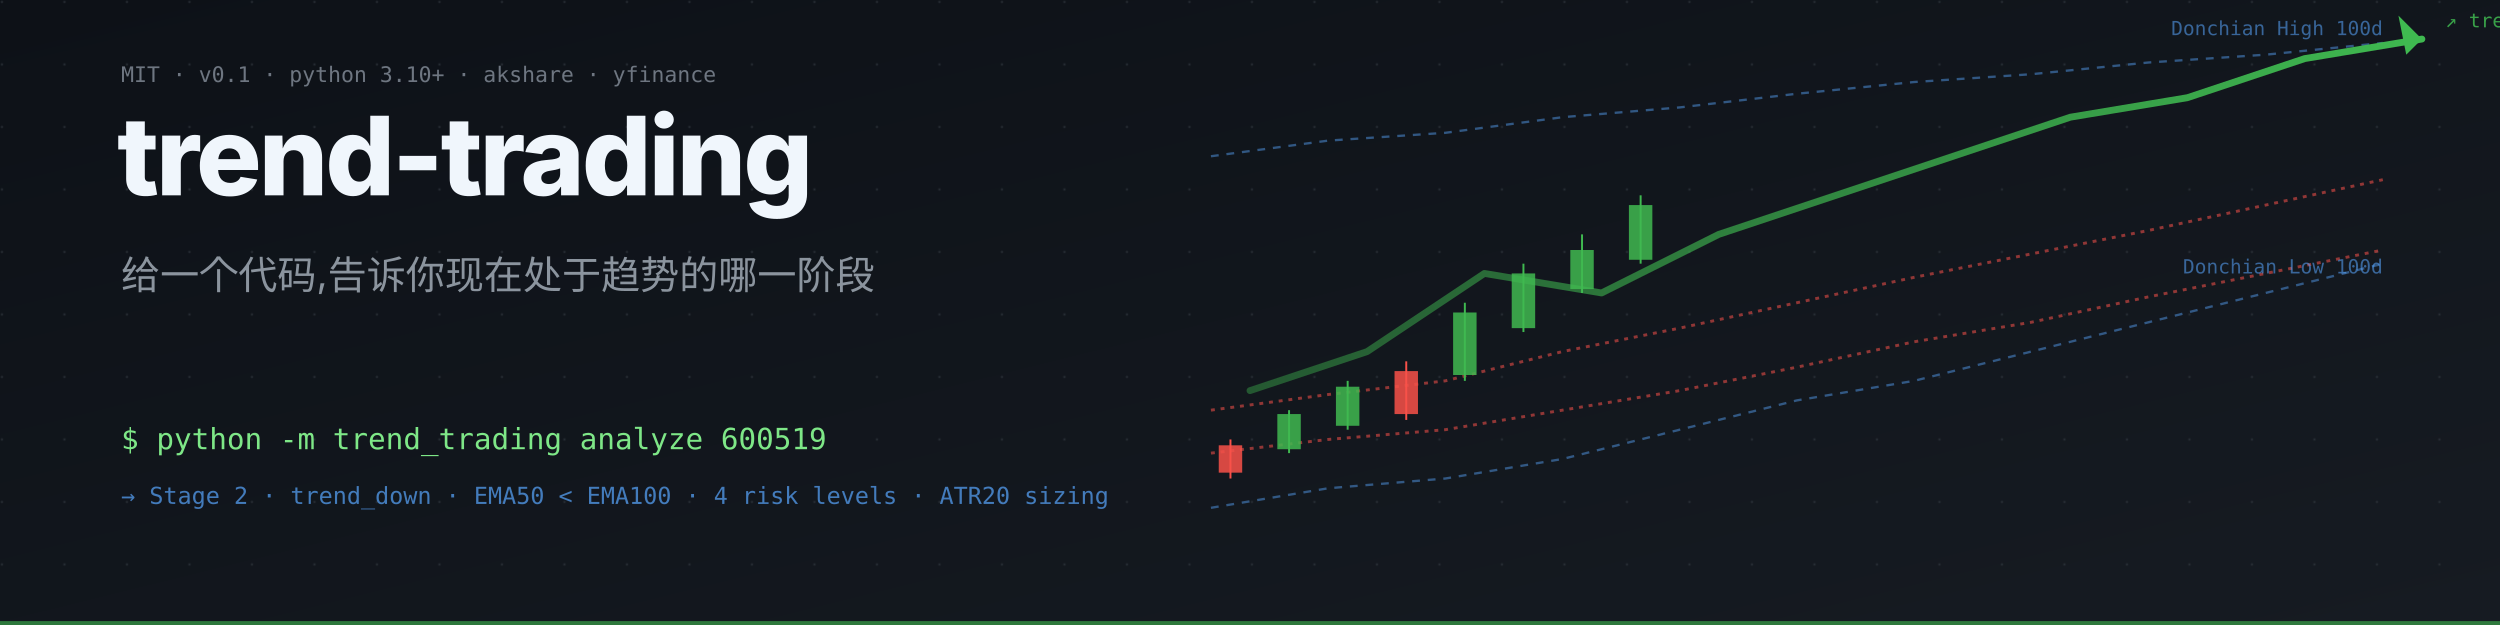
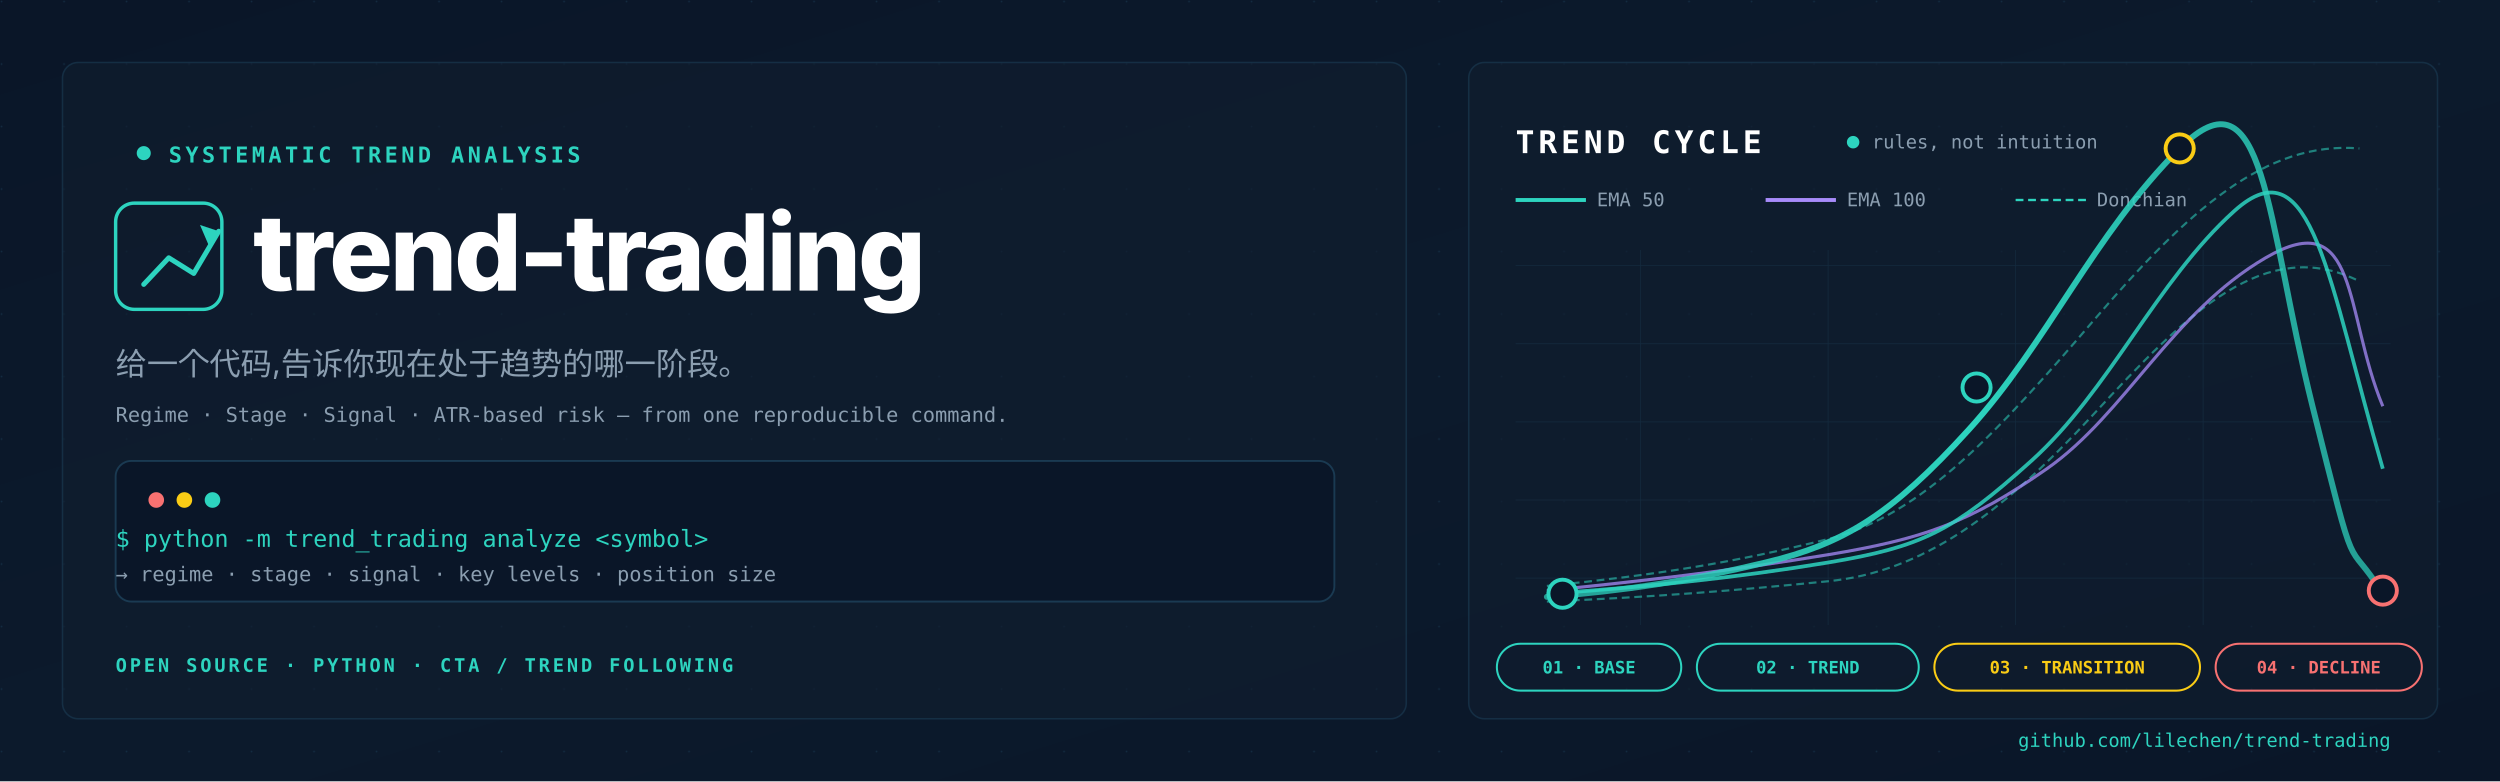
- <svg xmlns="http://www.w3.org/2000/svg" viewBox="0 0 1280 320" width="1280" height="320" role="img" aria-label="trend-trading banner">
+ <svg xmlns="http://www.w3.org/2000/svg" viewBox="0 0 1600 500" width="1600" height="500" role="img" aria-label="trend-trading banner">
  <defs>
    <linearGradient id="bg" x1="0" y1="0" x2="1" y2="1">
-       <stop offset="0%" stop-color="#0d1117" />
-       <stop offset="100%" stop-color="#161b22" />
+       <stop offset="0%" stop-color="#0a1628" />
+       <stop offset="50%" stop-color="#0c1a2c" />
+       <stop offset="100%" stop-color="#0a1628" />
    </linearGradient>
-     <linearGradient id="trend" x1="0" y1="0" x2="1" y2="0">
-       <stop offset="0%" stop-color="#3fb950" stop-opacity="0.4" />
-       <stop offset="100%" stop-color="#3fb950" stop-opacity="1" />
+     <pattern id="dots" width="40" height="40" patternUnits="userSpaceOnUse">
+       <circle cx="1" cy="1" r="0.6" fill="#1a3a52" opacity="0.55" />
+     </pattern>
+     <linearGradient id="trendLine" x1="0" y1="0" x2="1" y2="0">
+       <stop offset="0%" stop-color="#2dd4bf" stop-opacity="0.7" />
+       <stop offset="50%" stop-color="#2dd4bf" stop-opacity="1" />
+       <stop offset="100%" stop-color="#2dd4bf" stop-opacity="0.7" />
    </linearGradient>
-     <pattern id="dots" width="32" height="32" patternUnits="userSpaceOnUse">
-       <circle cx="1" cy="1" r="0.7" fill="#30363d" />
-     </pattern>
  </defs>
-   <rect width="1280" height="320" fill="url(#bg)" />
-   <rect width="1280" height="320" fill="url(#dots)" opacity="0.5" />
-   <polyline points="620,80 680,72 740,68 800,60 860,55 920,48 980,42 1040,38 1100,32 1160,28 1220,22" stroke="#58a6ff" stroke-width="1.2" fill="none" stroke-dasharray="4,4" opacity="0.45" />
-   <polyline points="620,260 680,250 740,245 800,235 860,220 920,205 980,195 1040,180 1100,165 1160,150 1220,135" stroke="#58a6ff" stroke-width="1.2" fill="none" stroke-dasharray="4,4" opacity="0.45" />
-   <polyline points="620,210 680,202 740,195 800,180 860,168 920,155 980,142 1040,130 1100,118 1160,105 1220,92" stroke="#f85149" stroke-width="1.5" fill="none" opacity="0.55" stroke-dasharray="2,3" />
-   <polyline points="620,232 680,225 740,220 800,210 860,200 920,188 980,175 1040,165 1100,152 1160,140 1220,128" stroke="#f85149" stroke-width="1.5" fill="none" opacity="0.55" stroke-dasharray="2,3" />
-   <g>
-     <line x1="630" y1="225" x2="630" y2="245" stroke="#f85149" stroke-width="1" />
-     <rect x="624" y="228" width="12" height="14" fill="#f85149" opacity="0.85" />
-     <line x1="660" y1="210" x2="660" y2="232" stroke="#3fb950" stroke-width="1" />
-     <rect x="654" y="212" width="12" height="18" fill="#3fb950" opacity="0.85" />
-     <line x1="690" y1="195" x2="690" y2="220" stroke="#3fb950" stroke-width="1" />
-     <rect x="684" y="198" width="12" height="20" fill="#3fb950" opacity="0.85" />
-     <line x1="720" y1="185" x2="720" y2="215" stroke="#f85149" stroke-width="1" />
-     <rect x="714" y="190" width="12" height="22" fill="#f85149" opacity="0.85" />
-     <line x1="750" y1="155" x2="750" y2="195" stroke="#3fb950" stroke-width="1" />
-     <rect x="744" y="160" width="12" height="32" fill="#3fb950" opacity="0.85" />
-     <line x1="780" y1="135" x2="780" y2="170" stroke="#3fb950" stroke-width="1" />
-     <rect x="774" y="140" width="12" height="28" fill="#3fb950" opacity="0.85" />
-     <line x1="810" y1="120" x2="810" y2="150" stroke="#3fb950" stroke-width="1" />
-     <rect x="804" y="128" width="12" height="20" fill="#3fb950" opacity="0.85" />
-     <line x1="840" y1="100" x2="840" y2="135" stroke="#3fb950" stroke-width="1" />
-     <rect x="834" y="105" width="12" height="28" fill="#3fb950" opacity="0.85" />
+   <rect width="1600" height="500" fill="url(#bg)" />
+   <rect width="1600" height="500" fill="url(#dots)" />
+   <rect x="40" y="40" width="860" height="420" rx="10" fill="#0f1d2e" stroke="#1a3a52" stroke-width="1" opacity="0.65" />
+   <circle cx="92" cy="98" r="4.5" fill="#2dd4bf" />
+   <text x="108" y="104" font-family="ui-monospace, 'SF Mono', 'Cascadia Code', Consolas, monospace" font-size="14" font-weight="700" fill="#2dd4bf" letter-spacing="2.2">SYSTEMATIC TREND ANALYSIS</text>
+   <rect x="74" y="130" width="68" height="68" rx="12" fill="none" stroke="#2dd4bf" stroke-width="2.2" />
+   <polyline points="92,182 108,165 124,175 140,148" stroke="#2dd4bf" stroke-width="3.2" fill="none" stroke-linecap="round" stroke-linejoin="round" />
+   <polygon points="140,148 128,144 134,158" fill="#2dd4bf" />
+   <text x="162" y="186" font-family="system-ui, -apple-system, 'Segoe UI', 'PingFang SC', 'Microsoft YaHei', sans-serif" font-size="68" font-weight="800" fill="#ffffff" letter-spacing="-2">trend-trading</text>
+   <text x="74" y="240" font-family="system-ui, -apple-system, 'PingFang SC', 'Microsoft YaHei', sans-serif" font-size="20" fill="#8b9eb0">给一个代码,告诉你现在处于趋势的哪一阶段。</text>
+   <text x="74" y="270" font-family="ui-monospace, 'SF Mono', 'Cascadia Code', Consolas, monospace" font-size="13" fill="#8b9eb0">Regime · Stage · Signal · ATR-based risk — from one reproducible command.</text>
+   <rect x="74" y="295" width="780" height="90" rx="10" fill="#0a1628" stroke="#1a3a52" stroke-width="1.2" />
+   <circle cx="100" cy="320" r="5" fill="#f87171" />
+   <circle cx="118" cy="320" r="5" fill="#facc15" />
+   <circle cx="136" cy="320" r="5" fill="#2dd4bf" />
+   <text x="74" y="350" font-family="ui-monospace, 'SF Mono', 'Cascadia Code', Consolas, monospace" font-size="15" fill="#2dd4bf">$ python -m trend_trading analyze &lt;symbol&gt;</text>
+   <text x="74" y="372" font-family="ui-monospace, 'SF Mono', 'Cascadia Code', Consolas, monospace" font-size="13" fill="#8b9eb0">→ regime · stage · signal · key levels · position size</text>
+   <text x="74" y="430" font-family="ui-monospace, 'SF Mono', monospace" font-size="12" font-weight="700" fill="#2dd4bf" letter-spacing="1.8">OPEN SOURCE · PYTHON · CTA / TREND FOLLOWING</text>
+   <rect x="940" y="40" width="620" height="420" rx="10" fill="#0f1d2e" stroke="#1a3a52" stroke-width="1" opacity="0.65" />
+   <text x="970" y="98" font-family="ui-monospace, 'SF Mono', 'Cascadia Code', monospace" font-size="20" font-weight="700" fill="#ffffff" letter-spacing="2.5">TREND CYCLE</text>
+   <circle cx="1186" cy="91" r="4" fill="#2dd4bf" />
+   <text x="1198" y="95" font-family="ui-monospace, 'SF Mono', monospace" font-size="12" fill="#8b9eb0">rules, not intuition</text>
+   <g font-family="ui-monospace, 'SF Mono', monospace" font-size="12" fill="#8b9eb0">
+     <line x1="970" y1="128" x2="1015" y2="128" stroke="#2dd4bf" stroke-width="2.5" />
+     <text x="1022" y="132">EMA 50</text>
+     <line x1="1130" y1="128" x2="1175" y2="128" stroke="#a78bfa" stroke-width="2.5" />
+     <text x="1182" y="132">EMA 100</text>
+     <line x1="1290" y1="128" x2="1335" y2="128" stroke="#2dd4bf" stroke-width="1.5" stroke-dasharray="5,3" />
+     <text x="1342" y="132">Donchian</text>
  </g>
-   <polyline points="640,200 700,180 760,140 820,150 880,120 940,100 1000,80 1060,60 1120,50 1180,30 1240,20" stroke="url(#trend)" stroke-width="3.5" fill="none" stroke-linecap="round" stroke-linejoin="round" />
-   <polygon points="1240,20 1228,8 1232,28 1240,20 1252,8" fill="#3fb950" />
-   <g font-family="ui-monospace, 'SF Mono', 'Cascadia Code', Consolas, monospace" font-size="10" fill="#3fb950" opacity="0.85">
-     <text x="1252" y="14">↗ trend</text>
+   <g stroke="#1a3a52" stroke-width="0.5" opacity="0.45">
+     <line x1="970" y1="170" x2="1530" y2="170" />
+     <line x1="970" y1="220" x2="1530" y2="220" />
+     <line x1="970" y1="270" x2="1530" y2="270" />
+     <line x1="970" y1="320" x2="1530" y2="320" />
+     <line x1="970" y1="370" x2="1530" y2="370" />
+     <line x1="1050" y1="160" x2="1050" y2="400" />
+     <line x1="1170" y1="160" x2="1170" y2="400" />
+     <line x1="1290" y1="160" x2="1290" y2="400" />
+     <line x1="1410" y1="160" x2="1410" y2="400" />
  </g>
-   <g font-family="ui-monospace, 'SF Mono', monospace" font-size="10" fill="#58a6ff" opacity="0.55">
-     <text x="1220" y="18" text-anchor="end">Donchian High 100d</text>
-     <text x="1220" y="140" text-anchor="end">Donchian Low 100d</text>
+   <path d="M 990,375 C 1060,368 1110,360 1170,345 S 1280,275 1340,205 S 1450,90 1510,95" stroke="#2dd4bf" stroke-width="1.4" stroke-dasharray="5,3" fill="none" opacity="0.55" />
+   <path d="M 990,385 C 1060,382 1110,378 1170,372 S 1280,330 1340,265 S 1450,150 1510,180" stroke="#2dd4bf" stroke-width="1.4" stroke-dasharray="5,3" fill="none" opacity="0.55" />
+   <path d="M 990,378 C 1050,372 1110,365 1170,355 S 1260,335 1310,300 S 1390,200 1450,165 S 1500,200 1525,260" stroke="#a78bfa" stroke-width="2" fill="none" opacity="0.75" />
+   <path d="M 990,380 C 1050,376 1110,370 1170,360 S 1250,340 1300,295 S 1380,180 1430,135 S 1490,180 1525,300" stroke="#2dd4bf" stroke-width="2.4" fill="none" opacity="0.85" />
+   <path d="M 990,382 C 1040,378 1080,372 1130,360 S 1210,330 1260,275 S 1340,150 1395,95 S 1450,140 1480,260 S 1500,340 1525,380" stroke="url(#trendLine)" stroke-width="3.8" fill="none" stroke-linecap="round" stroke-linejoin="round" />
+   <circle cx="1000" cy="380" r="9" fill="#0a1628" stroke="#2dd4bf" stroke-width="2.5" />
+   <circle cx="1265" cy="248" r="9" fill="#0a1628" stroke="#2dd4bf" stroke-width="2.5" />
+   <circle cx="1395" cy="95" r="9" fill="#0a1628" stroke="#facc15" stroke-width="2.5" />
+   <circle cx="1525" cy="378" r="9" fill="#0a1628" stroke="#f87171" stroke-width="2.5" />
+   <g font-family="ui-monospace, 'SF Mono', monospace" font-size="11" font-weight="700">
+     <rect x="958" y="412" width="118" height="30" rx="15" fill="none" stroke="#2dd4bf" stroke-width="1.3" />
+     <text x="1017" y="431" text-anchor="middle" fill="#2dd4bf">01 · BASE</text>
+     <rect x="1086" y="412" width="142" height="30" rx="15" fill="none" stroke="#2dd4bf" stroke-width="1.3" />
+     <text x="1157" y="431" text-anchor="middle" fill="#2dd4bf">02 · TREND</text>
+     <rect x="1238" y="412" width="170" height="30" rx="15" fill="none" stroke="#facc15" stroke-width="1.3" />
+     <text x="1323" y="431" text-anchor="middle" fill="#facc15">03 · TRANSITION</text>
+     <rect x="1418" y="412" width="132" height="30" rx="15" fill="none" stroke="#f87171" stroke-width="1.3" />
+     <text x="1484" y="431" text-anchor="middle" fill="#f87171">04 · DECLINE</text>
  </g>
-   <g font-family="system-ui, -apple-system, 'Segoe UI', 'PingFang SC', 'Microsoft YaHei', sans-serif">
-     <text x="60" y="100" font-size="56" font-weight="800" fill="#f0f6fc" letter-spacing="-1.5">trend-trading</text>
-     <text x="62" y="148" font-size="20" font-weight="400" fill="#8b949e">给一个代码,告诉你现在处于趋势的哪一阶段</text>
-   </g>
-   <g font-family="ui-monospace, 'SF Mono', 'Cascadia Code', Consolas, monospace" font-size="15">
-     <text x="62" y="230" fill="#7ee787">$ python -m trend_trading analyze 600519</text>
-   </g>
-   <g font-family="ui-monospace, 'SF Mono', monospace" font-size="12" fill="#58a6ff" opacity="0.7">
-     <text x="62" y="258">→ Stage 2 · trend_down · EMA50 &lt; EMA100 · 4 risk levels · ATR20 sizing</text>
-   </g>
-   <g font-family="ui-monospace, 'SF Mono', monospace" font-size="11" fill="#6e7681">
-     <text x="62" y="42">MIT · v0.1 · python 3.10+ · akshare · yfinance</text>
-   </g>
-   <line x1="0" y1="319" x2="1280" y2="319" stroke="#3fb950" stroke-width="2" opacity="0.6" />
+   <text x="1530" y="478" text-anchor="end" font-family="ui-monospace, 'SF Mono', 'Cascadia Code', Consolas, monospace" font-size="12" fill="#2dd4bf">github.com/lilechen/trend-trading</text>
</svg>
